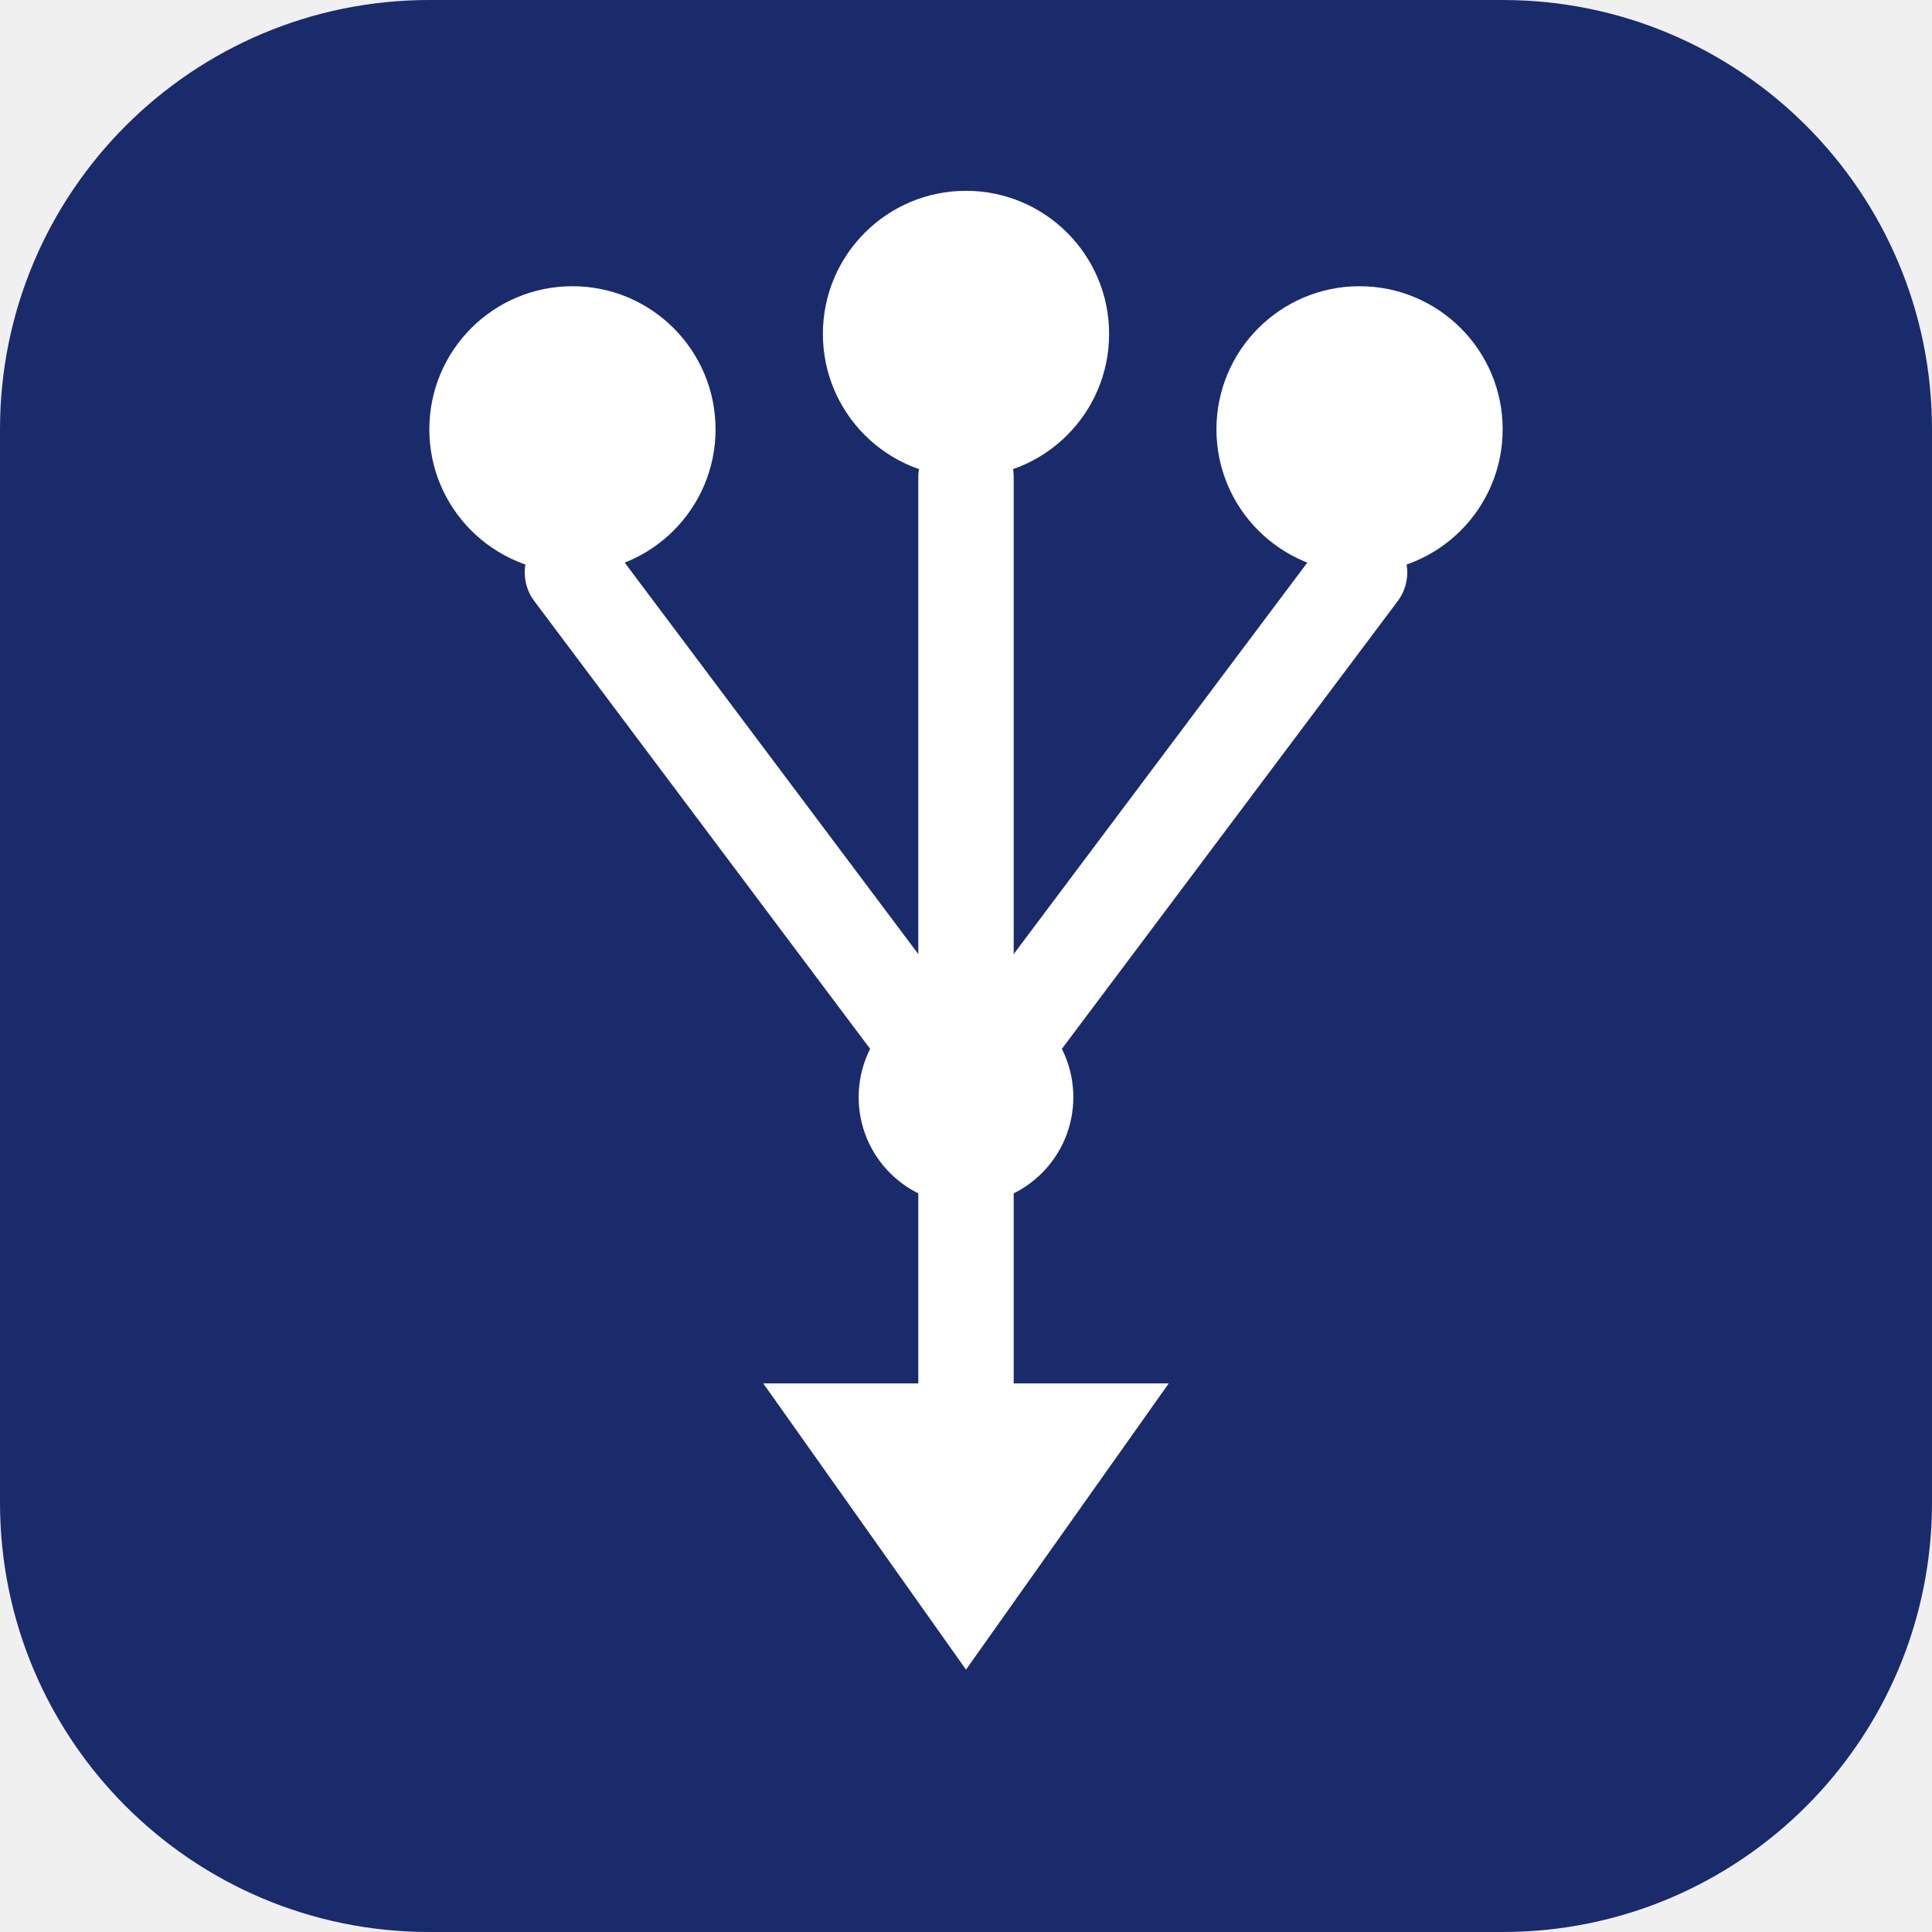
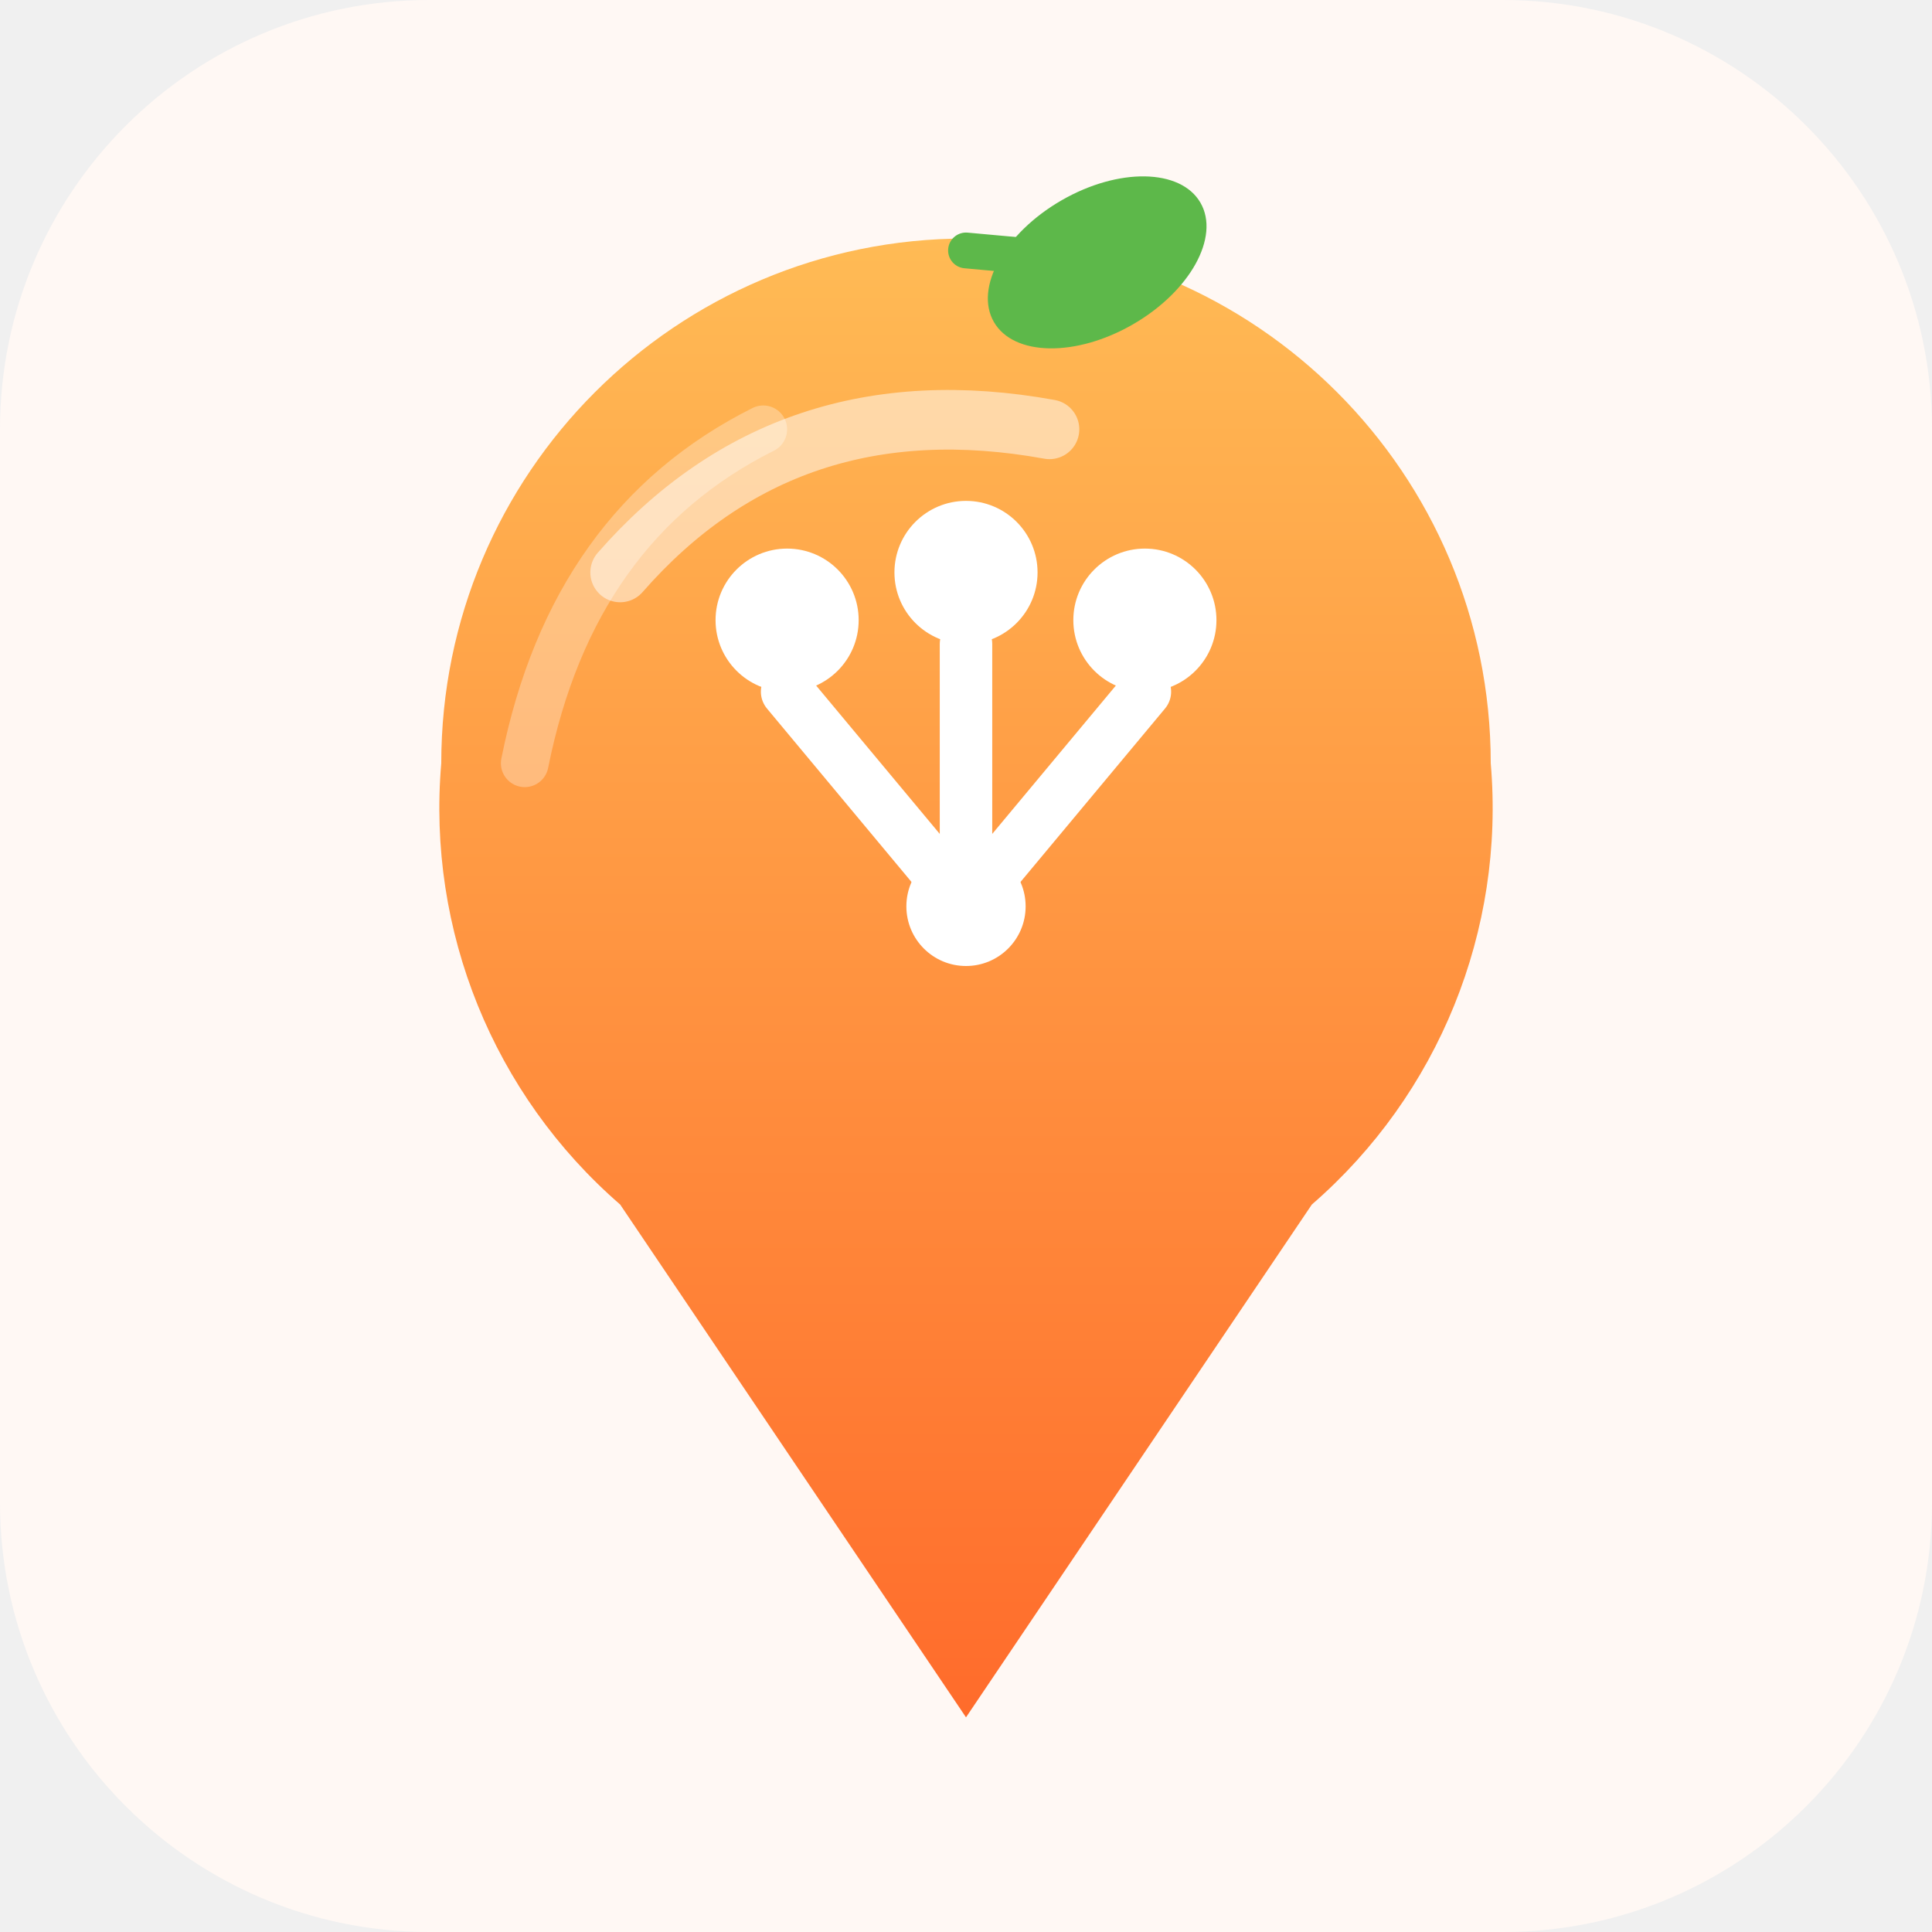
<svg xmlns="http://www.w3.org/2000/svg" viewBox="0 0 81 81" width="81" height="81">
-   <rect width="81" height="81" rx="18" fill="#1A2B6B" />
-   <circle cx="24" cy="18" r="6" fill="white" />
-   <circle cx="40.5" cy="14" r="6" fill="white" />
-   <circle cx="57" cy="18" r="6" fill="white" />
-   <line x1="24" y1="24" x2="40.5" y2="46" stroke="white" stroke-width="4" stroke-linecap="round" />
-   <line x1="40.5" y1="20" x2="40.5" y2="46" stroke="white" stroke-width="4" stroke-linecap="round" />
-   <line x1="57" y1="24" x2="40.5" y2="46" stroke="white" stroke-width="4" stroke-linecap="round" />
-   <circle cx="40.5" cy="46" r="4.5" fill="white" />
-   <line x1="40.5" y1="50" x2="40.5" y2="62" stroke="white" stroke-width="4" stroke-linecap="round" />
-   <polygon points="40.5,70 32,58 49,58" fill="white" />
+   <defs>
+     <linearGradient id="orangeGrad" x1="0.5" y1="0" x2="0.5" y2="1">
+       <stop offset="0%" stop-color="#FFBB55" />
+       <stop offset="100%" stop-color="#FF6B2B" />
+     </linearGradient>
+   </defs>
+   <rect width="81" height="81" rx="18" fill="#FFF8F4" />
+   <path d="     M 40.5 10     A 22 22 0 0 1 62.5 32     A 22 22 0 0 1 55 50.5     L 40.5 72     L 26 50.5     A 22 22 0 0 1 18.5 32     A 22 22 0 0 1 40.5 10     Z   " fill="url(#orangeGrad)" />
+   <path d="M 26 24 Q 33 16 44 18" stroke="rgba(255,255,255,0.50)" stroke-width="2.5" fill="none" stroke-linecap="round" />
+   <path d="M 22 32 Q 24 22 32 18" stroke="rgba(255,255,255,0.30)" stroke-width="2" fill="none" stroke-linecap="round" />
+   <ellipse cx="46" cy="11" rx="5" ry="3" fill="#5DB84A" transform="rotate(-30 46 11)" />
+   <line x1="40.5" y1="10.5" x2="46" y2="11" stroke="#5DB84A" stroke-width="1.5" stroke-linecap="round" />
+   <circle cx="33" cy="26" r="3" fill="white" />
+   <circle cx="40.5" cy="24" r="3" fill="white" />
+   <circle cx="48" cy="26" r="3" fill="white" />
+   <line x1="33" y1="29" x2="40.5" y2="38" stroke="white" stroke-width="2.2" stroke-linecap="round" />
+   <line x1="40.5" y1="27" x2="40.5" y2="38" stroke="white" stroke-width="2.2" stroke-linecap="round" />
+   <line x1="48" y1="29" x2="40.5" y2="38" stroke="white" stroke-width="2.2" stroke-linecap="round" />
+   <circle cx="40.5" cy="38" r="2.5" fill="white" />
</svg>
